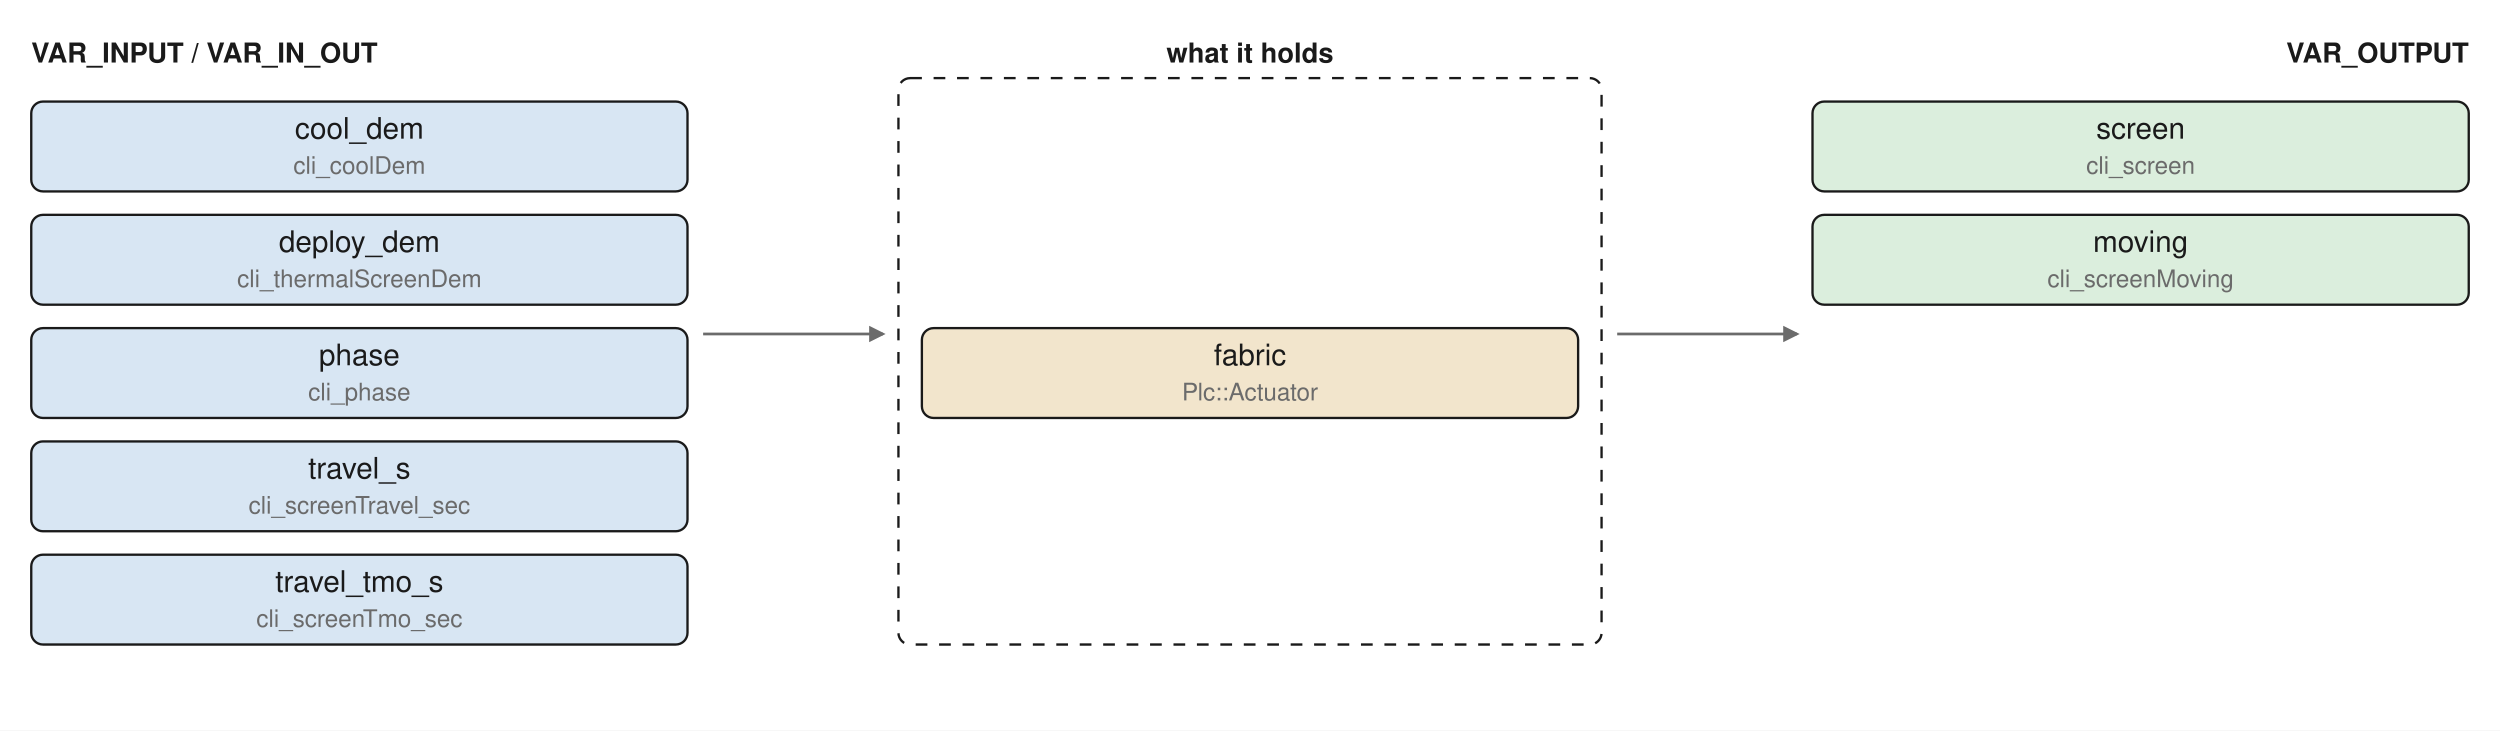
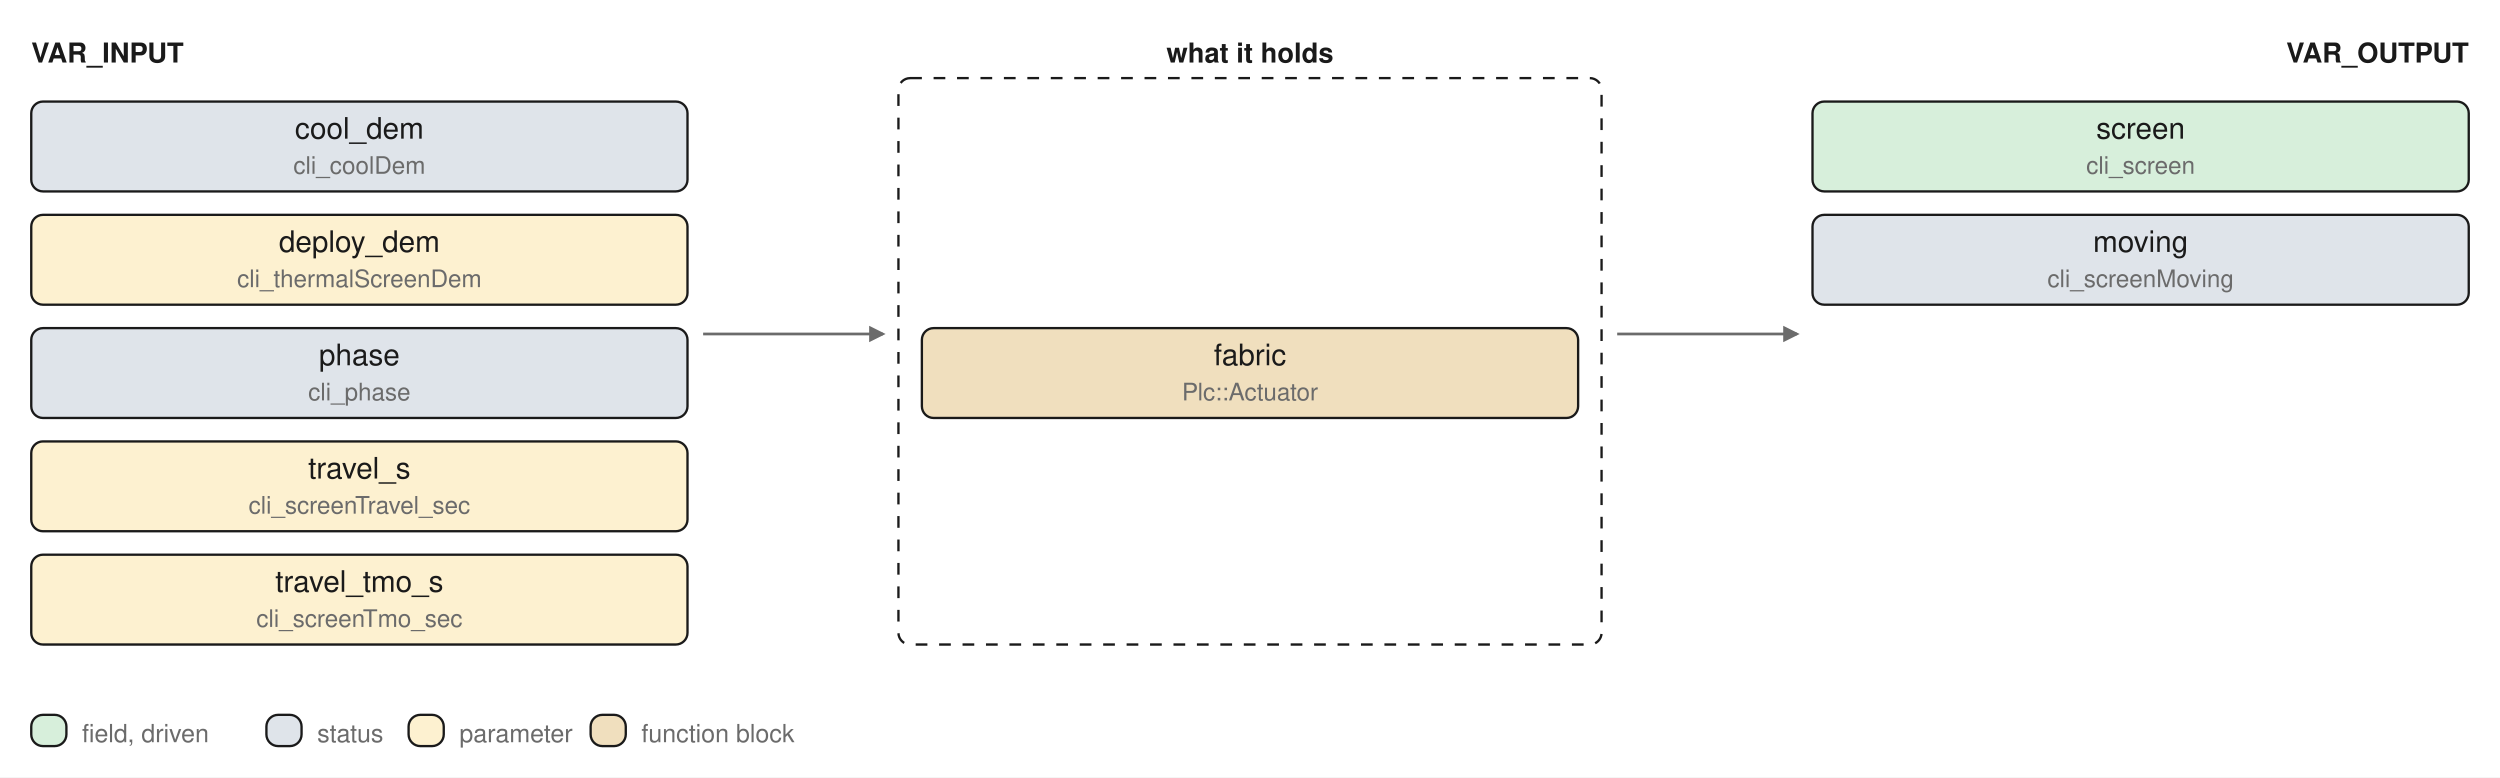
- <svg xmlns="http://www.w3.org/2000/svg" width="640" height="187" viewBox="0 0 640 187" style="max-width:100%;height:auto" content="&lt;mxfile host=&quot;app.diagrams.net&quot; type=&quot;device&quot;&gt;&lt;diagram id=&quot;screen&quot; name=&quot;screen&quot;&gt;&lt;mxGraphModel dx=&quot;640&quot; dy=&quot;187&quot; grid=&quot;0&quot; gridSize=&quot;10&quot; guides=&quot;1&quot; tooltips=&quot;1&quot; connect=&quot;1&quot; arrows=&quot;1&quot; fold=&quot;1&quot; page=&quot;1&quot; pageScale=&quot;1&quot; pageWidth=&quot;640&quot; pageHeight=&quot;187&quot; math=&quot;0&quot; shadow=&quot;0&quot;&gt;&lt;root&gt;&lt;mxCell id=&quot;0&quot;/&gt;&lt;mxCell id=&quot;1&quot; parent=&quot;0&quot;/&gt;&lt;mxCell id=&quot;n2&quot; value=&quot;VAR_INPUT / VAR_IN_OUT&quot; style=&quot;text;html=1;fontSize=7;fontColor=#1a1a1a;align=left;fontStyle=1&quot; vertex=&quot;1&quot; parent=&quot;1&quot;&gt;&lt;mxGeometry x=&quot;8&quot; y=&quot;9&quot; width=&quot;110&quot; height=&quot;11&quot; as=&quot;geometry&quot;/&gt;&lt;/mxCell&gt;&lt;mxCell id=&quot;n3&quot; value=&quot;what it holds&quot; style=&quot;text;html=1;fontSize=7;fontColor=#1a1a1a;align=center;fontStyle=1&quot; vertex=&quot;1&quot; parent=&quot;1&quot;&gt;&lt;mxGeometry x=&quot;320.0&quot; y=&quot;9&quot; width=&quot;65&quot; height=&quot;11&quot; as=&quot;geometry&quot;/&gt;&lt;/mxCell&gt;&lt;mxCell id=&quot;n4&quot; value=&quot;VAR_OUTPUT&quot; style=&quot;text;html=1;fontSize=7;fontColor=#1a1a1a;align=left;fontStyle=1&quot; vertex=&quot;1&quot; parent=&quot;1&quot;&gt;&lt;mxGeometry x=&quot;632&quot; y=&quot;9&quot; width=&quot;50&quot; height=&quot;11&quot; as=&quot;geometry&quot;/&gt;&lt;/mxCell&gt;&lt;mxCell id=&quot;n5&quot; value=&quot;cool_dem&quot; style=&quot;rounded=1;fillColor=#d8e6f3;strokeColor=#1a1a1a;whiteSpace=wrap;html=1;fontSize=8&quot; vertex=&quot;1&quot; parent=&quot;1&quot;&gt;&lt;mxGeometry x=&quot;8&quot; y=&quot;26&quot; width=&quot;168&quot; height=&quot;23&quot; as=&quot;geometry&quot;/&gt;&lt;/mxCell&gt;&lt;mxCell id=&quot;n6&quot; value=&quot;deploy_dem&quot; style=&quot;rounded=1;fillColor=#d8e6f3;strokeColor=#1a1a1a;whiteSpace=wrap;html=1;fontSize=8&quot; vertex=&quot;1&quot; parent=&quot;1&quot;&gt;&lt;mxGeometry x=&quot;8&quot; y=&quot;55&quot; width=&quot;168&quot; height=&quot;23&quot; as=&quot;geometry&quot;/&gt;&lt;/mxCell&gt;&lt;mxCell id=&quot;n7&quot; value=&quot;phase&quot; style=&quot;rounded=1;fillColor=#d8e6f3;strokeColor=#1a1a1a;whiteSpace=wrap;html=1;fontSize=8&quot; vertex=&quot;1&quot; parent=&quot;1&quot;&gt;&lt;mxGeometry x=&quot;8&quot; y=&quot;84&quot; width=&quot;168&quot; height=&quot;23&quot; as=&quot;geometry&quot;/&gt;&lt;/mxCell&gt;&lt;mxCell id=&quot;n8&quot; value=&quot;travel_s&quot; style=&quot;rounded=1;fillColor=#d8e6f3;strokeColor=#1a1a1a;whiteSpace=wrap;html=1;fontSize=8&quot; vertex=&quot;1&quot; parent=&quot;1&quot;&gt;&lt;mxGeometry x=&quot;8&quot; y=&quot;113&quot; width=&quot;168&quot; height=&quot;23&quot; as=&quot;geometry&quot;/&gt;&lt;/mxCell&gt;&lt;mxCell id=&quot;n9&quot; value=&quot;travel_tmo_s&quot; style=&quot;rounded=1;fillColor=#d8e6f3;strokeColor=#1a1a1a;whiteSpace=wrap;html=1;fontSize=8&quot; vertex=&quot;1&quot; parent=&quot;1&quot;&gt;&lt;mxGeometry x=&quot;8&quot; y=&quot;142&quot; width=&quot;168&quot; height=&quot;23&quot; as=&quot;geometry&quot;/&gt;&lt;/mxCell&gt;&lt;mxCell id=&quot;n10&quot; value=&quot;screen&quot; style=&quot;rounded=1;fillColor=#dbeedd;strokeColor=#1a1a1a;whiteSpace=wrap;html=1;fontSize=8&quot; vertex=&quot;1&quot; parent=&quot;1&quot;&gt;&lt;mxGeometry x=&quot;464&quot; y=&quot;26&quot; width=&quot;168&quot; height=&quot;23&quot; as=&quot;geometry&quot;/&gt;&lt;/mxCell&gt;&lt;mxCell id=&quot;n11&quot; value=&quot;moving&quot; style=&quot;rounded=1;fillColor=#dbeedd;strokeColor=#1a1a1a;whiteSpace=wrap;html=1;fontSize=8&quot; vertex=&quot;1&quot; parent=&quot;1&quot;&gt;&lt;mxGeometry x=&quot;464&quot; y=&quot;55&quot; width=&quot;168&quot; height=&quot;23&quot; as=&quot;geometry&quot;/&gt;&lt;/mxCell&gt;&lt;mxCell id=&quot;n12&quot; value=&quot;&quot; style=&quot;rounded=1;fillColor=#ffffff;strokeColor=#1a1a1a;whiteSpace=wrap;html=1;fontSize=8;dashed=1&quot; vertex=&quot;1&quot; parent=&quot;1&quot;&gt;&lt;mxGeometry x=&quot;230&quot; y=&quot;20&quot; width=&quot;180&quot; height=&quot;145&quot; as=&quot;geometry&quot;/&gt;&lt;/mxCell&gt;&lt;mxCell id=&quot;n13&quot; value=&quot;fabric&quot; style=&quot;rounded=1;fillColor=#f2e5cc;strokeColor=#1a1a1a;whiteSpace=wrap;html=1;fontSize=8&quot; vertex=&quot;1&quot; parent=&quot;1&quot;&gt;&lt;mxGeometry x=&quot;236&quot; y=&quot;84.0&quot; width=&quot;168&quot; height=&quot;23&quot; as=&quot;geometry&quot;/&gt;&lt;/mxCell&gt;&lt;mxCell id=&quot;e14&quot; value=&quot;&quot; style=&quot;edgeStyle=none;html=1;strokeColor=#6b6b6b;endArrow=block&quot; edge=&quot;1&quot; parent=&quot;1&quot;&gt;&lt;mxGeometry relative=&quot;1&quot; as=&quot;geometry&quot;&gt;&lt;mxPoint x=&quot;180&quot; y=&quot;85.5&quot; as=&quot;sourcePoint&quot;/&gt;&lt;mxPoint x=&quot;226&quot; y=&quot;85.5&quot; as=&quot;targetPoint&quot;/&gt;&lt;/mxGeometry&gt;&lt;/mxCell&gt;&lt;mxCell id=&quot;e15&quot; value=&quot;&quot; style=&quot;edgeStyle=none;html=1;strokeColor=#6b6b6b;endArrow=block&quot; edge=&quot;1&quot; parent=&quot;1&quot;&gt;&lt;mxGeometry relative=&quot;1&quot; as=&quot;geometry&quot;&gt;&lt;mxPoint x=&quot;414&quot; y=&quot;85.5&quot; as=&quot;sourcePoint&quot;/&gt;&lt;mxPoint x=&quot;460&quot; y=&quot;85.5&quot; as=&quot;targetPoint&quot;/&gt;&lt;/mxGeometry&gt;&lt;/mxCell&gt;&lt;/root&gt;&lt;/mxGraphModel&gt;&lt;/diagram&gt;&lt;/mxfile&gt;">
+ <svg xmlns="http://www.w3.org/2000/svg" width="640" height="199" viewBox="0 0 640 199" style="max-width:100%;height:auto" content="&lt;mxfile host=&quot;app.diagrams.net&quot; type=&quot;device&quot;&gt;&lt;diagram id=&quot;screen&quot; name=&quot;screen&quot;&gt;&lt;mxGraphModel dx=&quot;640&quot; dy=&quot;199&quot; grid=&quot;0&quot; gridSize=&quot;10&quot; guides=&quot;1&quot; tooltips=&quot;1&quot; connect=&quot;1&quot; arrows=&quot;1&quot; fold=&quot;1&quot; page=&quot;1&quot; pageScale=&quot;1&quot; pageWidth=&quot;640&quot; pageHeight=&quot;199&quot; math=&quot;0&quot; shadow=&quot;0&quot;&gt;&lt;root&gt;&lt;mxCell id=&quot;0&quot;/&gt;&lt;mxCell id=&quot;1&quot; parent=&quot;0&quot;/&gt;&lt;mxCell id=&quot;n2&quot; value=&quot;VAR_INPUT&quot; style=&quot;text;html=1;fontSize=7;fontColor=#1a1a1a;align=left;fontStyle=1&quot; vertex=&quot;1&quot; parent=&quot;1&quot;&gt;&lt;mxGeometry x=&quot;8&quot; y=&quot;9&quot; width=&quot;45&quot; height=&quot;11&quot; as=&quot;geometry&quot;/&gt;&lt;/mxCell&gt;&lt;mxCell id=&quot;n3&quot; value=&quot;what it holds&quot; style=&quot;text;html=1;fontSize=7;fontColor=#1a1a1a;align=center;fontStyle=1&quot; vertex=&quot;1&quot; parent=&quot;1&quot;&gt;&lt;mxGeometry x=&quot;320.0&quot; y=&quot;9&quot; width=&quot;65&quot; height=&quot;11&quot; as=&quot;geometry&quot;/&gt;&lt;/mxCell&gt;&lt;mxCell id=&quot;n4&quot; value=&quot;VAR_OUTPUT&quot; style=&quot;text;html=1;fontSize=7;fontColor=#1a1a1a;align=left;fontStyle=1&quot; vertex=&quot;1&quot; parent=&quot;1&quot;&gt;&lt;mxGeometry x=&quot;632&quot; y=&quot;9&quot; width=&quot;50&quot; height=&quot;11&quot; as=&quot;geometry&quot;/&gt;&lt;/mxCell&gt;&lt;mxCell id=&quot;n5&quot; value=&quot;cool_dem&quot; style=&quot;rounded=1;fillColor=#dfe4ea;strokeColor=#1a1a1a;whiteSpace=wrap;html=1;fontSize=8&quot; vertex=&quot;1&quot; parent=&quot;1&quot;&gt;&lt;mxGeometry x=&quot;8&quot; y=&quot;26&quot; width=&quot;168&quot; height=&quot;23&quot; as=&quot;geometry&quot;/&gt;&lt;/mxCell&gt;&lt;mxCell id=&quot;n6&quot; value=&quot;deploy_dem&quot; style=&quot;rounded=1;fillColor=#fdf1d0;strokeColor=#1a1a1a;whiteSpace=wrap;html=1;fontSize=8&quot; vertex=&quot;1&quot; parent=&quot;1&quot;&gt;&lt;mxGeometry x=&quot;8&quot; y=&quot;55&quot; width=&quot;168&quot; height=&quot;23&quot; as=&quot;geometry&quot;/&gt;&lt;/mxCell&gt;&lt;mxCell id=&quot;n7&quot; value=&quot;phase&quot; style=&quot;rounded=1;fillColor=#dfe4ea;strokeColor=#1a1a1a;whiteSpace=wrap;html=1;fontSize=8&quot; vertex=&quot;1&quot; parent=&quot;1&quot;&gt;&lt;mxGeometry x=&quot;8&quot; y=&quot;84&quot; width=&quot;168&quot; height=&quot;23&quot; as=&quot;geometry&quot;/&gt;&lt;/mxCell&gt;&lt;mxCell id=&quot;n8&quot; value=&quot;travel_s&quot; style=&quot;rounded=1;fillColor=#fdf1d0;strokeColor=#1a1a1a;whiteSpace=wrap;html=1;fontSize=8&quot; vertex=&quot;1&quot; parent=&quot;1&quot;&gt;&lt;mxGeometry x=&quot;8&quot; y=&quot;113&quot; width=&quot;168&quot; height=&quot;23&quot; as=&quot;geometry&quot;/&gt;&lt;/mxCell&gt;&lt;mxCell id=&quot;n9&quot; value=&quot;travel_tmo_s&quot; style=&quot;rounded=1;fillColor=#fdf1d0;strokeColor=#1a1a1a;whiteSpace=wrap;html=1;fontSize=8&quot; vertex=&quot;1&quot; parent=&quot;1&quot;&gt;&lt;mxGeometry x=&quot;8&quot; y=&quot;142&quot; width=&quot;168&quot; height=&quot;23&quot; as=&quot;geometry&quot;/&gt;&lt;/mxCell&gt;&lt;mxCell id=&quot;n10&quot; value=&quot;screen&quot; style=&quot;rounded=1;fillColor=#d7efdb;strokeColor=#1a1a1a;whiteSpace=wrap;html=1;fontSize=8&quot; vertex=&quot;1&quot; parent=&quot;1&quot;&gt;&lt;mxGeometry x=&quot;464&quot; y=&quot;26&quot; width=&quot;168&quot; height=&quot;23&quot; as=&quot;geometry&quot;/&gt;&lt;/mxCell&gt;&lt;mxCell id=&quot;n11&quot; value=&quot;moving&quot; style=&quot;rounded=1;fillColor=#dfe4ea;strokeColor=#1a1a1a;whiteSpace=wrap;html=1;fontSize=8&quot; vertex=&quot;1&quot; parent=&quot;1&quot;&gt;&lt;mxGeometry x=&quot;464&quot; y=&quot;55&quot; width=&quot;168&quot; height=&quot;23&quot; as=&quot;geometry&quot;/&gt;&lt;/mxCell&gt;&lt;mxCell id=&quot;n12&quot; value=&quot;&quot; style=&quot;rounded=1;fillColor=#ffffff;strokeColor=#1a1a1a;whiteSpace=wrap;html=1;fontSize=8;dashed=1&quot; vertex=&quot;1&quot; parent=&quot;1&quot;&gt;&lt;mxGeometry x=&quot;230&quot; y=&quot;20&quot; width=&quot;180&quot; height=&quot;145&quot; as=&quot;geometry&quot;/&gt;&lt;/mxCell&gt;&lt;mxCell id=&quot;n13&quot; value=&quot;fabric&quot; style=&quot;rounded=1;fillColor=#f0dfbe;strokeColor=#1a1a1a;whiteSpace=wrap;html=1;fontSize=8&quot; vertex=&quot;1&quot; parent=&quot;1&quot;&gt;&lt;mxGeometry x=&quot;236&quot; y=&quot;84.0&quot; width=&quot;168&quot; height=&quot;23&quot; as=&quot;geometry&quot;/&gt;&lt;/mxCell&gt;&lt;mxCell id=&quot;e14&quot; value=&quot;&quot; style=&quot;edgeStyle=none;html=1;strokeColor=#6b6b6b;endArrow=block&quot; edge=&quot;1&quot; parent=&quot;1&quot;&gt;&lt;mxGeometry relative=&quot;1&quot; as=&quot;geometry&quot;&gt;&lt;mxPoint x=&quot;180&quot; y=&quot;85.5&quot; as=&quot;sourcePoint&quot;/&gt;&lt;mxPoint x=&quot;226&quot; y=&quot;85.5&quot; as=&quot;targetPoint&quot;/&gt;&lt;/mxGeometry&gt;&lt;/mxCell&gt;&lt;mxCell id=&quot;e15&quot; value=&quot;&quot; style=&quot;edgeStyle=none;html=1;strokeColor=#6b6b6b;endArrow=block&quot; edge=&quot;1&quot; parent=&quot;1&quot;&gt;&lt;mxGeometry relative=&quot;1&quot; as=&quot;geometry&quot;&gt;&lt;mxPoint x=&quot;414&quot; y=&quot;85.5&quot; as=&quot;sourcePoint&quot;/&gt;&lt;mxPoint x=&quot;460&quot; y=&quot;85.5&quot; as=&quot;targetPoint&quot;/&gt;&lt;/mxGeometry&gt;&lt;/mxCell&gt;&lt;mxCell id=&quot;n16&quot; value=&quot;&quot; style=&quot;rounded=1;fillColor=#d7efdb;strokeColor=#1a1a1a;whiteSpace=wrap;html=1;fontSize=8&quot; vertex=&quot;1&quot; parent=&quot;1&quot;&gt;&lt;mxGeometry x=&quot;8&quot; y=&quot;183&quot; width=&quot;9&quot; height=&quot;8&quot; as=&quot;geometry&quot;/&gt;&lt;/mxCell&gt;&lt;mxCell id=&quot;n17&quot; value=&quot;field, driven&quot; style=&quot;text;html=1;fontSize=6;fontColor=#6b6b6b;align=left&quot; vertex=&quot;1&quot; parent=&quot;1&quot;&gt;&lt;mxGeometry x=&quot;21&quot; y=&quot;183.6&quot; width=&quot;65&quot; height=&quot;10.4&quot; as=&quot;geometry&quot;/&gt;&lt;/mxCell&gt;&lt;mxCell id=&quot;n18&quot; value=&quot;&quot; style=&quot;rounded=1;fillColor=#dfe4ea;strokeColor=#1a1a1a;whiteSpace=wrap;html=1;fontSize=8&quot; vertex=&quot;1&quot; parent=&quot;1&quot;&gt;&lt;mxGeometry x=&quot;68.2&quot; y=&quot;183&quot; width=&quot;9&quot; height=&quot;8&quot; as=&quot;geometry&quot;/&gt;&lt;/mxCell&gt;&lt;mxCell id=&quot;n19&quot; value=&quot;status&quot; style=&quot;text;html=1;fontSize=6;fontColor=#6b6b6b;align=left&quot; vertex=&quot;1&quot; parent=&quot;1&quot;&gt;&lt;mxGeometry x=&quot;81.2&quot; y=&quot;183.6&quot; width=&quot;40&quot; height=&quot;10.4&quot; as=&quot;geometry&quot;/&gt;&lt;/mxCell&gt;&lt;mxCell id=&quot;n20&quot; value=&quot;&quot; style=&quot;rounded=1;fillColor=#fdf1d0;strokeColor=#1a1a1a;whiteSpace=wrap;html=1;fontSize=8&quot; vertex=&quot;1&quot; parent=&quot;1&quot;&gt;&lt;mxGeometry x=&quot;104.6&quot; y=&quot;183&quot; width=&quot;9&quot; height=&quot;8&quot; as=&quot;geometry&quot;/&gt;&lt;/mxCell&gt;&lt;mxCell id=&quot;n21&quot; value=&quot;parameter&quot; style=&quot;text;html=1;fontSize=6;fontColor=#6b6b6b;align=left&quot; vertex=&quot;1&quot; parent=&quot;1&quot;&gt;&lt;mxGeometry x=&quot;117.6&quot; y=&quot;183.6&quot; width=&quot;45&quot; height=&quot;10.4&quot; as=&quot;geometry&quot;/&gt;&lt;/mxCell&gt;&lt;mxCell id=&quot;n22&quot; value=&quot;&quot; style=&quot;rounded=1;fillColor=#f0dfbe;strokeColor=#1a1a1a;whiteSpace=wrap;html=1;fontSize=8&quot; vertex=&quot;1&quot; parent=&quot;1&quot;&gt;&lt;mxGeometry x=&quot;151.2&quot; y=&quot;183&quot; width=&quot;9&quot; height=&quot;8&quot; as=&quot;geometry&quot;/&gt;&lt;/mxCell&gt;&lt;mxCell id=&quot;n23&quot; value=&quot;function block&quot; style=&quot;text;html=1;fontSize=6;fontColor=#6b6b6b;align=left&quot; vertex=&quot;1&quot; parent=&quot;1&quot;&gt;&lt;mxGeometry x=&quot;164.2&quot; y=&quot;183.6&quot; width=&quot;70&quot; height=&quot;10.4&quot; as=&quot;geometry&quot;/&gt;&lt;/mxCell&gt;&lt;/root&gt;&lt;/mxGraphModel&gt;&lt;/diagram&gt;&lt;/mxfile&gt;">
  <defs>
    <marker id="a" markerWidth="6" markerHeight="6" refX="5" refY="3" orient="auto">
      <path d="M0,0 L6,3 L0,6 z" fill="#6b6b6b" />
    </marker>
  </defs>
-   <rect width="640" height="187" fill="#ffffff" />
-   <text x="8" y="16" font-family="Helvetica,Arial,sans-serif" font-size="7" fill="#1a1a1a" text-anchor="start" font-weight="bold">VAR_INPUT / VAR_IN_OUT</text>
+   <rect width="640" height="199" fill="#ffffff" />
+   <text x="8" y="16" font-family="Helvetica,Arial,sans-serif" font-size="7" fill="#1a1a1a" text-anchor="start" font-weight="bold">VAR_INPUT</text>
  <text x="320.0" y="16" font-family="Helvetica,Arial,sans-serif" font-size="7" fill="#1a1a1a" text-anchor="middle" font-weight="bold">what it holds</text>
  <text x="632" y="16" font-family="Helvetica,Arial,sans-serif" font-size="7" fill="#1a1a1a" text-anchor="end" font-weight="bold">VAR_OUTPUT</text>
-   <rect x="8" y="26" width="168" height="23" rx="3" fill="#d8e6f3" stroke="#1a1a1a" stroke-width="0.6" />
+   <rect x="8" y="26" width="168" height="23" rx="3" fill="#dfe4ea" stroke="#1a1a1a" stroke-width="0.6" />
  <text x="92.0" y="35.5" font-family="Helvetica,Arial,sans-serif" font-size="7.6" fill="#1a1a1a" text-anchor="middle">cool_dem</text>
  <text x="92.0" y="44.5" font-family="Helvetica,Arial,sans-serif" font-size="6.2" fill="#6b6b6b" text-anchor="middle">cli_coolDem</text>
-   <rect x="8" y="55" width="168" height="23" rx="3" fill="#d8e6f3" stroke="#1a1a1a" stroke-width="0.6" />
+   <rect x="8" y="55" width="168" height="23" rx="3" fill="#fdf1d0" stroke="#1a1a1a" stroke-width="0.6" />
  <text x="92.0" y="64.5" font-family="Helvetica,Arial,sans-serif" font-size="7.6" fill="#1a1a1a" text-anchor="middle">deploy_dem</text>
  <text x="92.0" y="73.5" font-family="Helvetica,Arial,sans-serif" font-size="6.2" fill="#6b6b6b" text-anchor="middle">cli_thermalScreenDem</text>
-   <rect x="8" y="84" width="168" height="23" rx="3" fill="#d8e6f3" stroke="#1a1a1a" stroke-width="0.6" />
+   <rect x="8" y="84" width="168" height="23" rx="3" fill="#dfe4ea" stroke="#1a1a1a" stroke-width="0.6" />
  <text x="92.0" y="93.5" font-family="Helvetica,Arial,sans-serif" font-size="7.6" fill="#1a1a1a" text-anchor="middle">phase</text>
  <text x="92.0" y="102.5" font-family="Helvetica,Arial,sans-serif" font-size="6.2" fill="#6b6b6b" text-anchor="middle">cli_phase</text>
-   <rect x="8" y="113" width="168" height="23" rx="3" fill="#d8e6f3" stroke="#1a1a1a" stroke-width="0.6" />
+   <rect x="8" y="113" width="168" height="23" rx="3" fill="#fdf1d0" stroke="#1a1a1a" stroke-width="0.6" />
  <text x="92.0" y="122.5" font-family="Helvetica,Arial,sans-serif" font-size="7.6" fill="#1a1a1a" text-anchor="middle">travel_s</text>
  <text x="92.0" y="131.5" font-family="Helvetica,Arial,sans-serif" font-size="6.2" fill="#6b6b6b" text-anchor="middle">cli_screenTravel_sec</text>
-   <rect x="8" y="142" width="168" height="23" rx="3" fill="#d8e6f3" stroke="#1a1a1a" stroke-width="0.6" />
+   <rect x="8" y="142" width="168" height="23" rx="3" fill="#fdf1d0" stroke="#1a1a1a" stroke-width="0.6" />
  <text x="92.0" y="151.5" font-family="Helvetica,Arial,sans-serif" font-size="7.6" fill="#1a1a1a" text-anchor="middle">travel_tmo_s</text>
  <text x="92.0" y="160.5" font-family="Helvetica,Arial,sans-serif" font-size="6.2" fill="#6b6b6b" text-anchor="middle">cli_screenTmo_sec</text>
-   <rect x="464" y="26" width="168" height="23" rx="3" fill="#dbeedd" stroke="#1a1a1a" stroke-width="0.6" />
+   <rect x="464" y="26" width="168" height="23" rx="3" fill="#d7efdb" stroke="#1a1a1a" stroke-width="0.6" />
  <text x="548.0" y="35.5" font-family="Helvetica,Arial,sans-serif" font-size="7.6" fill="#1a1a1a" text-anchor="middle">screen</text>
  <text x="548.0" y="44.5" font-family="Helvetica,Arial,sans-serif" font-size="6.2" fill="#6b6b6b" text-anchor="middle">cli_screen</text>
-   <rect x="464" y="55" width="168" height="23" rx="3" fill="#dbeedd" stroke="#1a1a1a" stroke-width="0.6" />
+   <rect x="464" y="55" width="168" height="23" rx="3" fill="#dfe4ea" stroke="#1a1a1a" stroke-width="0.6" />
  <text x="548.0" y="64.5" font-family="Helvetica,Arial,sans-serif" font-size="7.6" fill="#1a1a1a" text-anchor="middle">moving</text>
  <text x="548.0" y="73.5" font-family="Helvetica,Arial,sans-serif" font-size="6.2" fill="#6b6b6b" text-anchor="middle">cli_screenMoving</text>
  <rect x="230" y="20" width="180" height="145" rx="3" fill="#ffffff" stroke="#1a1a1a" stroke-width="0.6" stroke-dasharray="3,3" />
-   <rect x="236" y="84.0" width="168" height="23" rx="3" fill="#f2e5cc" stroke="#1a1a1a" stroke-width="0.6" />
+   <rect x="236" y="84.0" width="168" height="23" rx="3" fill="#f0dfbe" stroke="#1a1a1a" stroke-width="0.6" />
  <text x="320.0" y="93.5" font-family="Helvetica,Arial,sans-serif" font-size="7.6" fill="#1a1a1a" text-anchor="middle">fabric</text>
  <text x="320.0" y="102.5" font-family="Helvetica,Arial,sans-serif" font-size="6.2" fill="#6b6b6b" text-anchor="middle">Plc::Actuator</text>
  <polyline points="180,85.5 226,85.5" fill="none" stroke="#6b6b6b" stroke-width="0.7" marker-end="url(#a)" />
  <polyline points="414,85.5 460,85.5" fill="none" stroke="#6b6b6b" stroke-width="0.7" marker-end="url(#a)" />
+   <rect x="8" y="183" width="9" height="8" rx="3" fill="#d7efdb" stroke="#1a1a1a" stroke-width="0.6" />
+   <text x="21" y="190" font-family="Helvetica,Arial,sans-serif" font-size="6.4" fill="#6b6b6b" text-anchor="start">field, driven</text>
+   <rect x="68.2" y="183" width="9" height="8" rx="3" fill="#dfe4ea" stroke="#1a1a1a" stroke-width="0.6" />
+   <text x="81.2" y="190" font-family="Helvetica,Arial,sans-serif" font-size="6.4" fill="#6b6b6b" text-anchor="start">status</text>
+   <rect x="104.6" y="183" width="9" height="8" rx="3" fill="#fdf1d0" stroke="#1a1a1a" stroke-width="0.6" />
+   <text x="117.6" y="190" font-family="Helvetica,Arial,sans-serif" font-size="6.4" fill="#6b6b6b" text-anchor="start">parameter</text>
+   <rect x="151.2" y="183" width="9" height="8" rx="3" fill="#f0dfbe" stroke="#1a1a1a" stroke-width="0.6" />
+   <text x="164.2" y="190" font-family="Helvetica,Arial,sans-serif" font-size="6.4" fill="#6b6b6b" text-anchor="start">function block</text>
</svg>
